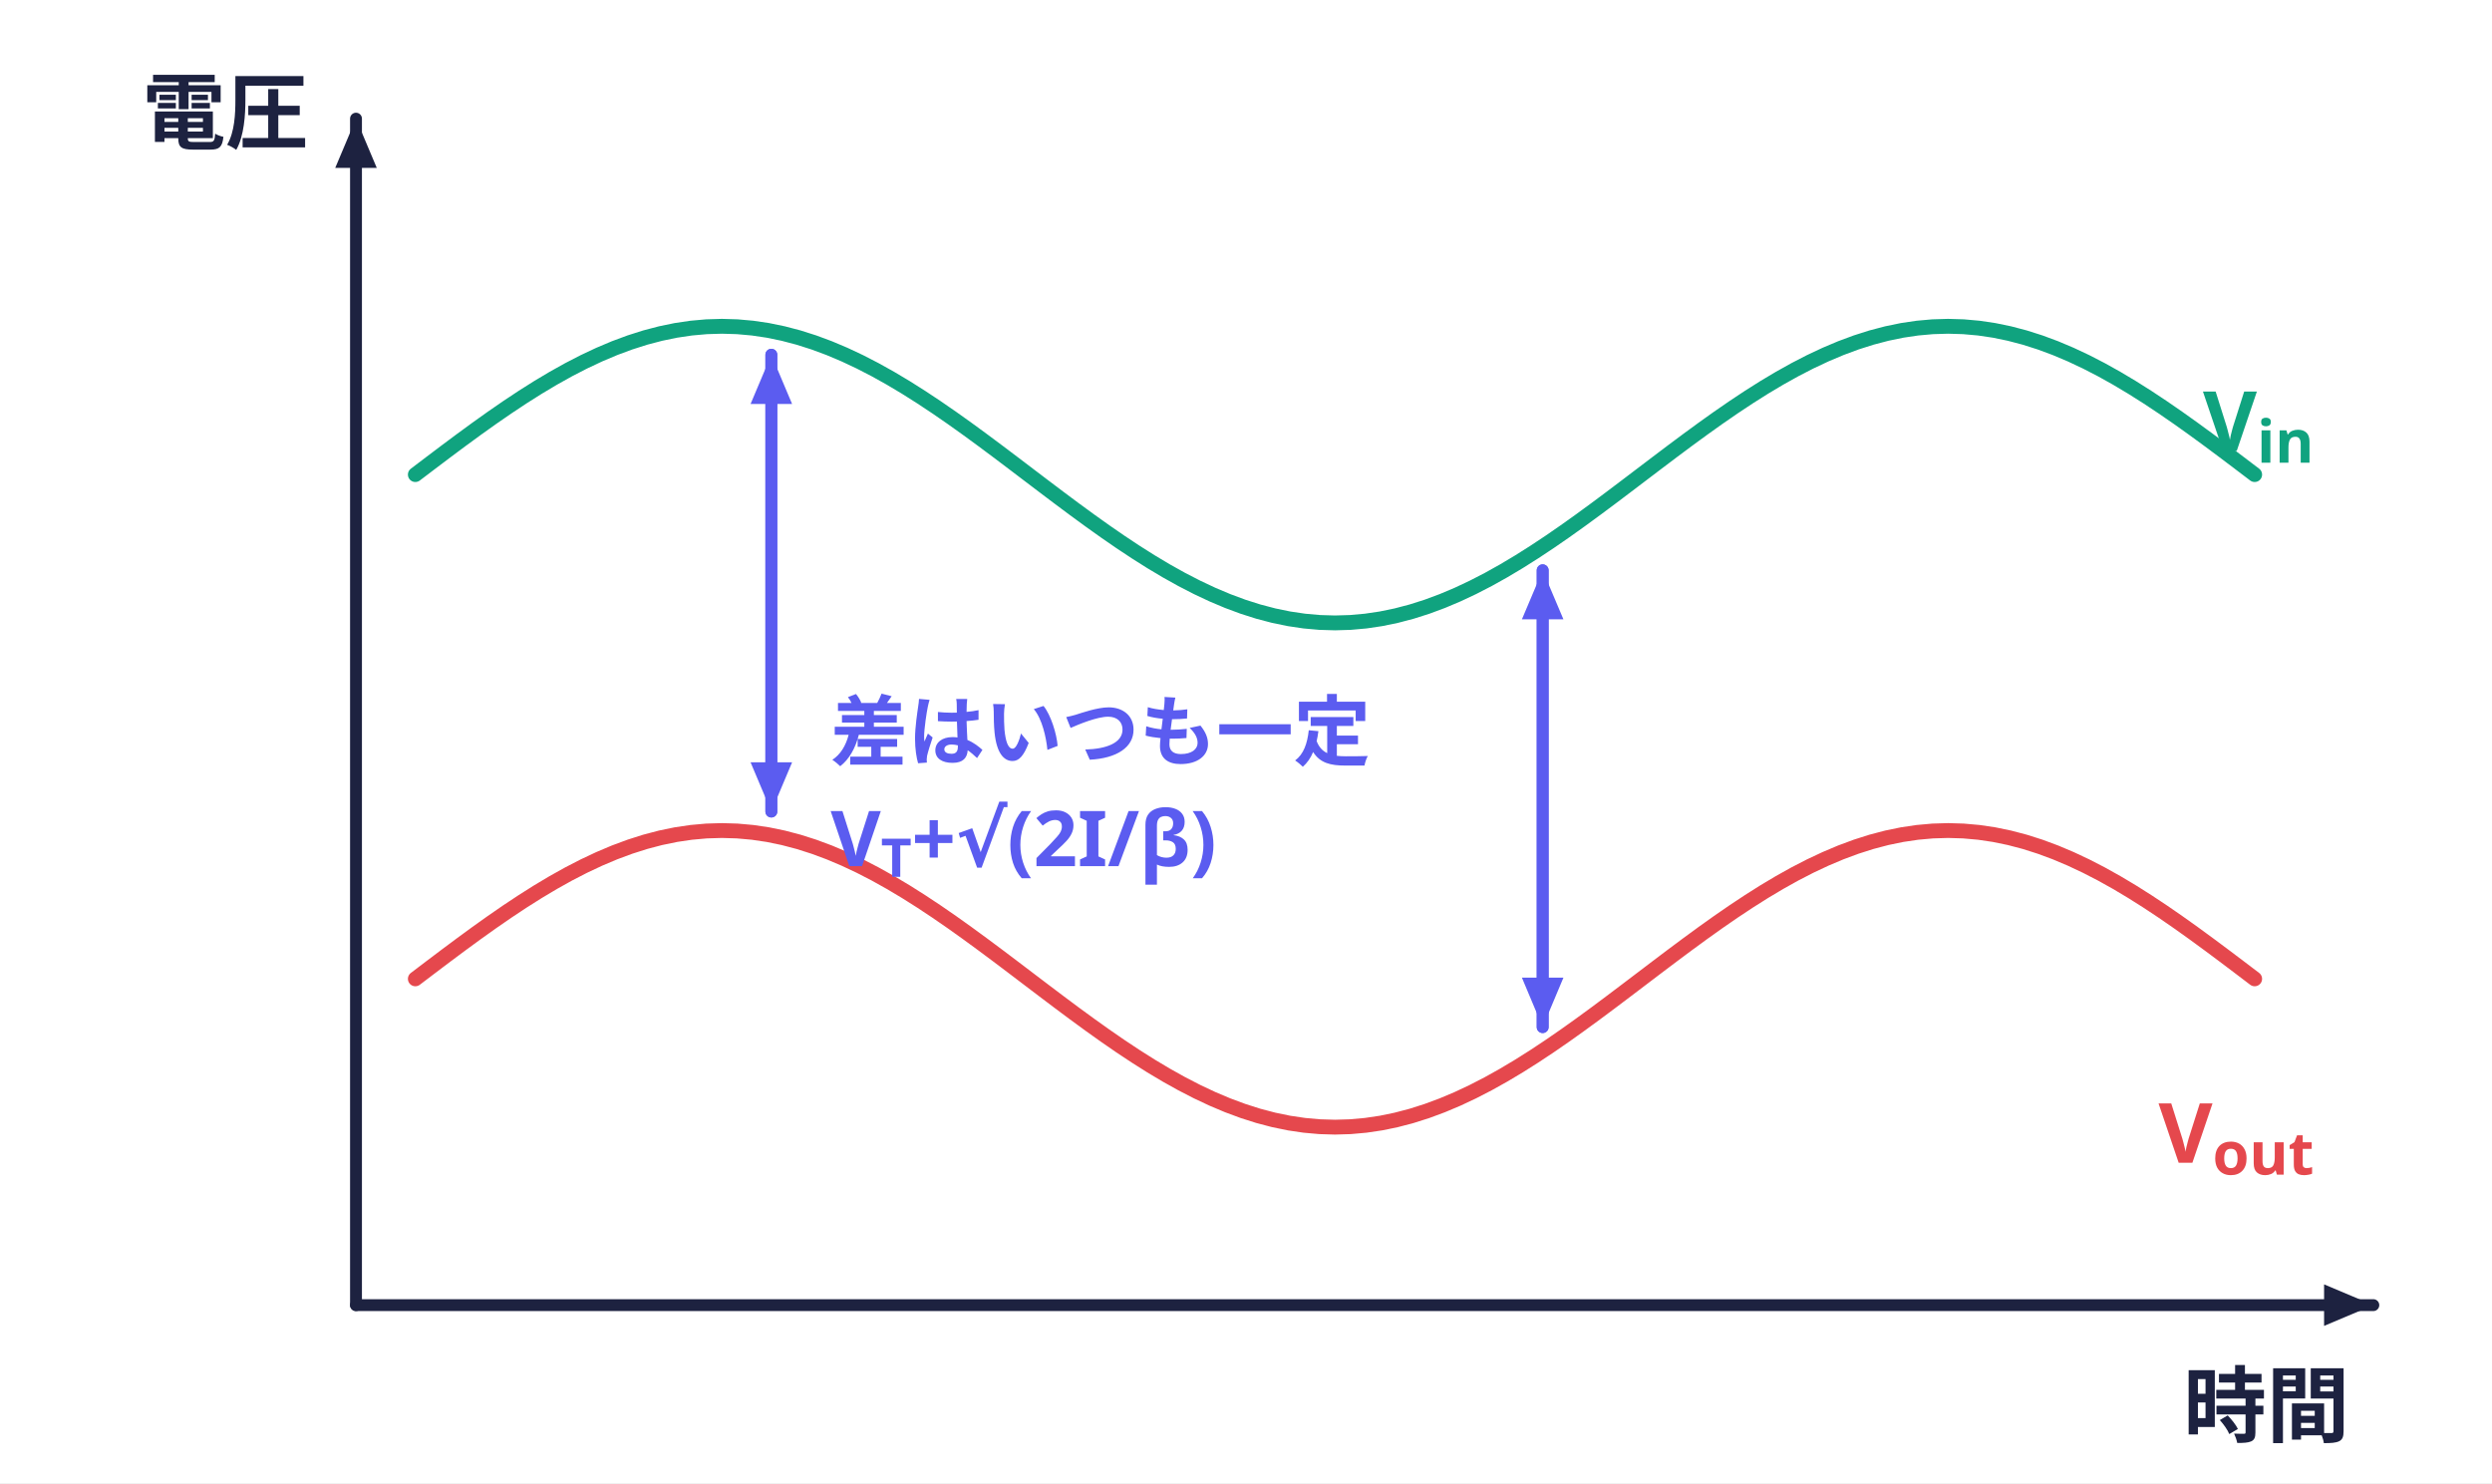
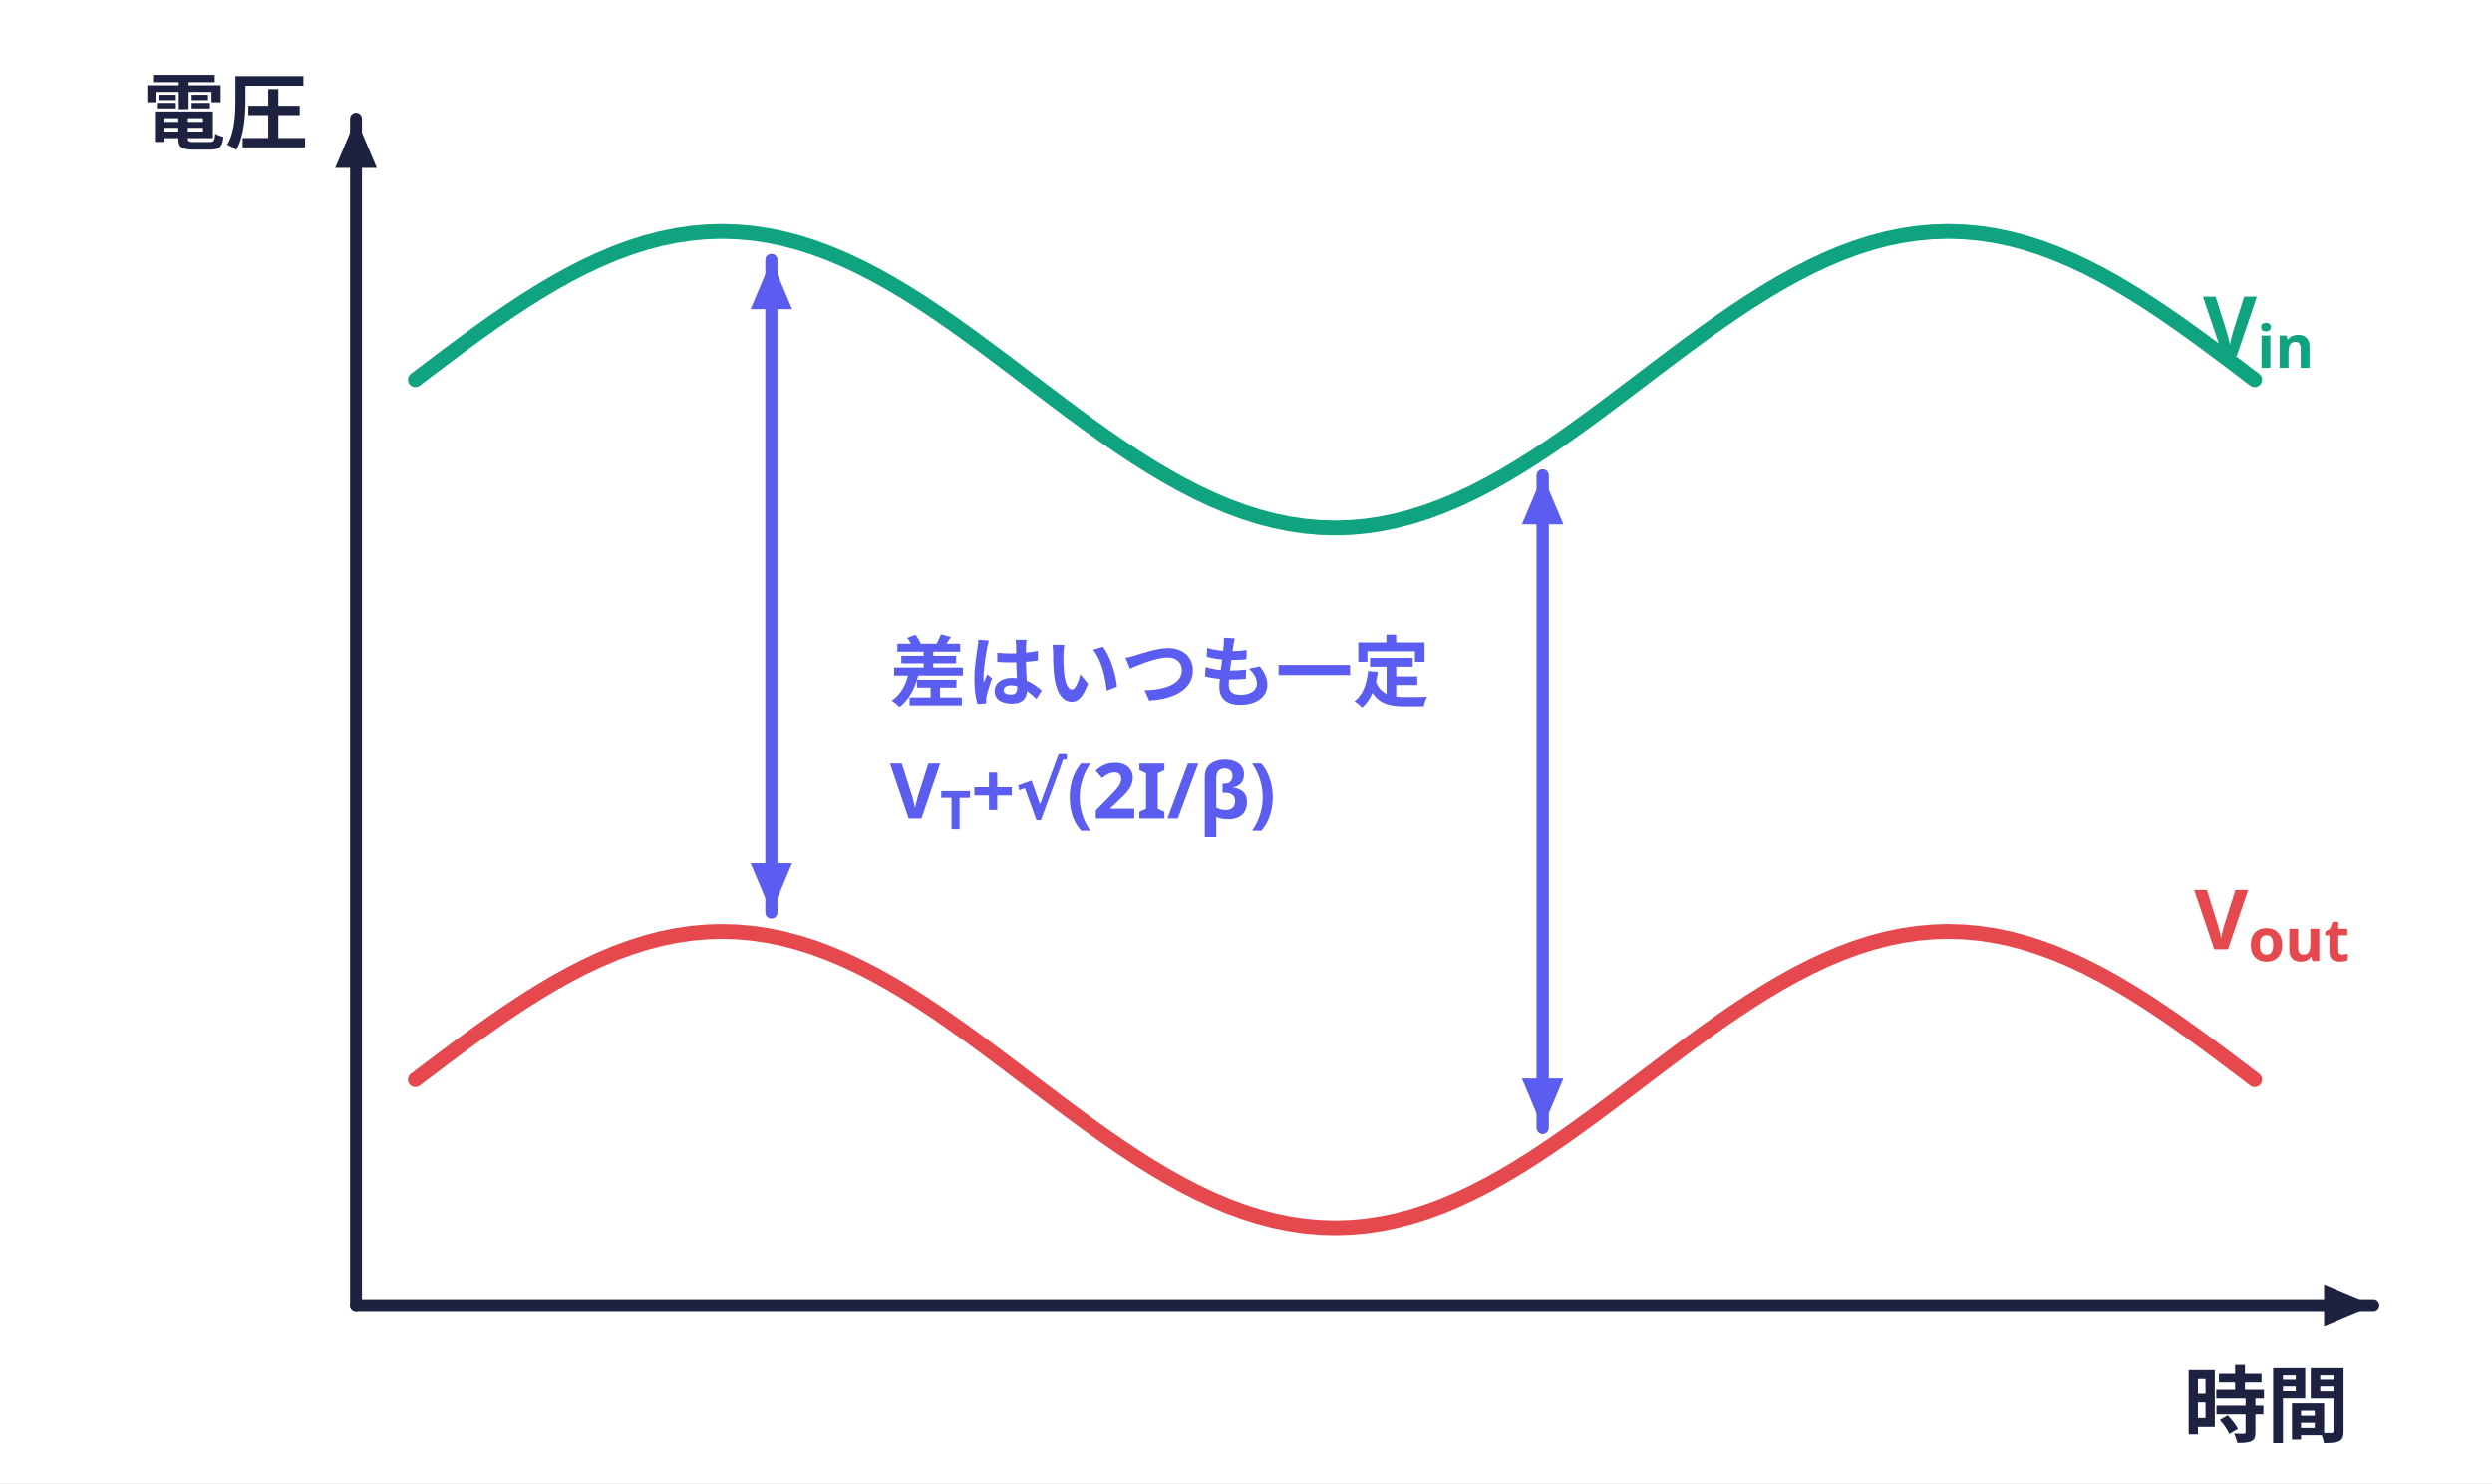
<svg xmlns="http://www.w3.org/2000/svg" viewBox="0 0 420 250" width="420" height="250">
  <rect width="420" height="250" fill="#fff" />
  <polyline points="60,220 400,220" fill="none" stroke="#1d2240" stroke-width="2" stroke-linejoin="round" stroke-linecap="round" />
  <polygon points="400,220 391.7,223.5 391.7,216.5" fill="#1d2240" />
  <polyline points="60,220 60,20" fill="none" stroke="#1d2240" stroke-width="2" stroke-linejoin="round" stroke-linecap="round" />
  <polygon points="60,20 63.5,28.3 56.5,28.3" fill="#1d2240" />
  <text x="396" y="242" text-anchor="end" font-size="14" fill="#1d2240" font-weight="600" font-family="Hiragino Sans, Noto Sans JP, sans-serif">時間</text>
  <text x="52" y="24" text-anchor="end" font-size="14" fill="#1d2240" font-weight="600" font-family="Hiragino Sans, Noto Sans JP, sans-serif">電圧</text>
  <text x="64" y="16" text-anchor="start" font-size="14" fill="#1d2240" font-weight="600" font-family="Hiragino Sans, Noto Sans JP, sans-serif" />
-   <polyline points="70.0,80.0 72.583,78.039 75.167,76.089 77.75,74.164 80.333,72.275 82.917,70.433 85.5,68.65 88.083,66.938 90.667,65.305 93.25,63.764 95.833,62.322 98.417,60.99 101.0,59.775 103.583,58.684 106.167,57.725 108.75,56.903 111.333,56.224 113.917,55.691 116.5,55.308 119.083,55.077 121.667,55.0 124.25,55.077 126.833,55.308 129.417,55.691 132.0,56.224 134.583,56.903 137.167,57.725 139.75,58.684 142.333,59.775 144.917,60.99 147.5,62.322 150.083,63.764 152.667,65.305 155.25,66.938 157.833,68.65 160.417,70.433 163.0,72.275 165.583,74.164 168.167,76.089 170.75,78.039 173.333,80.0 175.917,81.961 178.5,83.911 181.083,85.836 183.667,87.725 186.25,89.567 188.833,91.35 191.417,93.062 194.0,94.695 196.583,96.236 199.167,97.678 201.75,99.01 204.333,100.225 206.917,101.316 209.5,102.275 212.083,103.097 214.667,103.776 217.25,104.309 219.833,104.692 222.417,104.923 225.0,105.0 227.583,104.923 230.167,104.692 232.75,104.309 235.333,103.776 237.917,103.097 240.5,102.275 243.083,101.316 245.667,100.225 248.25,99.01 250.833,97.678 253.417,96.236 256.0,94.695 258.583,93.062 261.167,91.35 263.75,89.567 266.333,87.725 268.917,85.836 271.5,83.911 274.083,81.961 276.667,80.0 279.25,78.039 281.833,76.089 284.417,74.164 287.0,72.275 289.583,70.433 292.167,68.65 294.75,66.938 297.333,65.305 299.917,63.764 302.5,62.322 305.083,60.99 307.667,59.775 310.25,58.684 312.833,57.725 315.417,56.903 318.0,56.224 320.583,55.691 323.167,55.308 325.75,55.077 328.333,55.0 330.917,55.077 333.5,55.308 336.083,55.691 338.667,56.224 341.25,56.903 343.833,57.725 346.417,58.684 349.0,59.775 351.583,60.99 354.167,62.322 356.75,63.764 359.333,65.305 361.917,66.938 364.5,68.65 367.083,70.433 369.667,72.275 372.25,74.164 374.833,76.089 377.417,78.039 380.0,80" fill="none" stroke="#10a37f" stroke-width="2.5" stroke-linejoin="round" stroke-linecap="round" />
-   <polyline points="70.0,165.0 72.583,163.039 75.167,161.089 77.75,159.164 80.333,157.275 82.917,155.433 85.5,153.65 88.083,151.938 90.667,150.305 93.25,148.764 95.833,147.322 98.417,145.99 101.0,144.775 103.583,143.684 106.167,142.725 108.75,141.903 111.333,141.224 113.917,140.691 116.5,140.308 119.083,140.077 121.667,140.0 124.25,140.077 126.833,140.308 129.417,140.691 132.0,141.224 134.583,141.903 137.167,142.725 139.75,143.684 142.333,144.775 144.917,145.99 147.5,147.322 150.083,148.764 152.667,150.305 155.25,151.938 157.833,153.65 160.417,155.433 163.0,157.275 165.583,159.164 168.167,161.089 170.75,163.039 173.333,165.0 175.917,166.961 178.5,168.911 181.083,170.836 183.667,172.725 186.25,174.567 188.833,176.35 191.417,178.062 194.0,179.695 196.583,181.236 199.167,182.678 201.75,184.01 204.333,185.225 206.917,186.316 209.5,187.275 212.083,188.097 214.667,188.776 217.25,189.309 219.833,189.692 222.417,189.923 225.0,190.0 227.583,189.923 230.167,189.692 232.75,189.309 235.333,188.776 237.917,188.097 240.5,187.275 243.083,186.316 245.667,185.225 248.25,184.01 250.833,182.678 253.417,181.236 256.0,179.695 258.583,178.062 261.167,176.35 263.75,174.567 266.333,172.725 268.917,170.836 271.5,168.911 274.083,166.961 276.667,165.0 279.25,163.039 281.833,161.089 284.417,159.164 287.0,157.275 289.583,155.433 292.167,153.65 294.75,151.938 297.333,150.305 299.917,148.764 302.5,147.322 305.083,145.99 307.667,144.775 310.25,143.684 312.833,142.725 315.417,141.903 318.0,141.224 320.583,140.691 323.167,140.308 325.75,140.077 328.333,140.0 330.917,140.077 333.5,140.308 336.083,140.691 338.667,141.224 341.25,141.903 343.833,142.725 346.417,143.684 349.0,144.775 351.583,145.99 354.167,147.322 356.75,148.764 359.333,150.305 361.917,151.938 364.5,153.65 367.083,155.433 369.667,157.275 372.25,159.164 374.833,161.089 377.417,163.039 380.0,165.0" fill="none" stroke="#e5484d" stroke-width="2.5" stroke-linejoin="round" stroke-linecap="round" />
-   <text x="390" y="76" text-anchor="end" font-size="14" fill="#10a37f" font-weight="600" font-family="Hiragino Sans, Noto Sans JP, sans-serif">V<tspan baseline-shift="sub" font-size="10">in</tspan>
+   <polyline points="70.0,64.0 72.583,62.039 75.167,60.089 77.75,58.164 80.333,56.275 82.917,54.433 85.5,52.65 88.083,50.938 90.667,49.305 93.25,47.764 95.833,46.322 98.417,44.99 101.0,43.775 103.583,42.684 106.167,41.725 108.75,40.903 111.333,40.224 113.917,39.691 116.5,39.308 119.083,39.077 121.667,39.0 124.25,39.077 126.833,39.308 129.417,39.691 132.0,40.224 134.583,40.903 137.167,41.725 139.75,42.684 142.333,43.775 144.917,44.99 147.5,46.322 150.083,47.764 152.667,49.305 155.25,50.938 157.833,52.65 160.417,54.433 163.0,56.275 165.583,58.164 168.167,60.089 170.75,62.039 173.333,64.0 175.917,65.961 178.5,67.911 181.083,69.836 183.667,71.725 186.25,73.567 188.833,75.35 191.417,77.062 194.0,78.695 196.583,80.236 199.167,81.678 201.75,83.01 204.333,84.225 206.917,85.316 209.5,86.275 212.083,87.097 214.667,87.776 217.25,88.309 219.833,88.692 222.417,88.923 225.0,89.0 227.583,88.923 230.167,88.692 232.75,88.309 235.333,87.776 237.917,87.097 240.5,86.275 243.083,85.316 245.667,84.225 248.25,83.01 250.833,81.678 253.417,80.236 256.0,78.695 258.583,77.062 261.167,75.35 263.75,73.567 266.333,71.725 268.917,69.836 271.5,67.911 274.083,65.961 276.667,64.0 279.25,62.039 281.833,60.089 284.417,58.164 287.0,56.275 289.583,54.433 292.167,52.65 294.75,50.938 297.333,49.305 299.917,47.764 302.5,46.322 305.083,44.99 307.667,43.775 310.25,42.684 312.833,41.725 315.417,40.903 318.0,40.224 320.583,39.691 323.167,39.308 325.75,39.077 328.333,39.0 330.917,39.077 333.5,39.308 336.083,39.691 338.667,40.224 341.25,40.903 343.833,41.725 346.417,42.684 349.0,43.775 351.583,44.99 354.167,46.322 356.75,47.764 359.333,49.305 361.917,50.938 364.5,52.65 367.083,54.433 369.667,56.275 372.25,58.164 374.833,60.089 377.417,62.039 380.0,64" fill="none" stroke="#10a37f" stroke-width="2.5" stroke-linejoin="round" stroke-linecap="round" />
+   <polyline points="70.0,182.0 72.583,180.039 75.167,178.089 77.75,176.164 80.333,174.275 82.917,172.433 85.5,170.65 88.083,168.938 90.667,167.305 93.25,165.764 95.833,164.322 98.417,162.99 101.0,161.775 103.583,160.684 106.167,159.725 108.75,158.903 111.333,158.224 113.917,157.691 116.5,157.308 119.083,157.077 121.667,157.0 124.25,157.077 126.833,157.308 129.417,157.691 132.0,158.224 134.583,158.903 137.167,159.725 139.75,160.684 142.333,161.775 144.917,162.99 147.5,164.322 150.083,165.764 152.667,167.305 155.25,168.938 157.833,170.65 160.417,172.433 163.0,174.275 165.583,176.164 168.167,178.089 170.75,180.039 173.333,182.0 175.917,183.961 178.5,185.911 181.083,187.836 183.667,189.725 186.25,191.567 188.833,193.35 191.417,195.062 194.0,196.695 196.583,198.236 199.167,199.678 201.75,201.01 204.333,202.225 206.917,203.316 209.5,204.275 212.083,205.097 214.667,205.776 217.25,206.309 219.833,206.692 222.417,206.923 225.0,207.0 227.583,206.923 230.167,206.692 232.75,206.309 235.333,205.776 237.917,205.097 240.5,204.275 243.083,203.316 245.667,202.225 248.25,201.01 250.833,199.678 253.417,198.236 256.0,196.695 258.583,195.062 261.167,193.35 263.75,191.567 266.333,189.725 268.917,187.836 271.5,185.911 274.083,183.961 276.667,182.0 279.25,180.039 281.833,178.089 284.417,176.164 287.0,174.275 289.583,172.433 292.167,170.65 294.75,168.938 297.333,167.305 299.917,165.764 302.5,164.322 305.083,162.99 307.667,161.775 310.25,160.684 312.833,159.725 315.417,158.903 318.0,158.224 320.583,157.691 323.167,157.308 325.75,157.077 328.333,157.0 330.917,157.077 333.5,157.308 336.083,157.691 338.667,158.224 341.25,158.903 343.833,159.725 346.417,160.684 349.0,161.775 351.583,162.99 354.167,164.322 356.75,165.764 359.333,167.305 361.917,168.938 364.5,170.65 367.083,172.433 369.667,174.275 372.25,176.164 374.833,178.089 377.417,180.039 380.0,182.0" fill="none" stroke="#e5484d" stroke-width="2.5" stroke-linejoin="round" stroke-linecap="round" />
+   <text x="390" y="60" text-anchor="end" font-size="14" fill="#10a37f" font-weight="600" font-family="Hiragino Sans, Noto Sans JP, sans-serif">V<tspan baseline-shift="sub" font-size="10">in</tspan>
  </text>
-   <text x="390" y="196" text-anchor="end" font-size="14" fill="#e5484d" font-weight="600" font-family="Hiragino Sans, Noto Sans JP, sans-serif">V<tspan baseline-shift="sub" font-size="10">out</tspan>
+   <text x="396" y="160" text-anchor="end" font-size="14" fill="#e5484d" font-weight="600" font-family="Hiragino Sans, Noto Sans JP, sans-serif">V<tspan baseline-shift="sub" font-size="10">out</tspan>
  </text>
-   <polyline points="130,59.798 130,136.798" fill="none" stroke="#5b5cf0" stroke-width="2" stroke-linejoin="round" stroke-linecap="round" />
-   <polygon points="130,136.798 126.5,128.5 133.5,128.5" fill="#5b5cf0" />
-   <polyline points="130,136.798 130,59.798" fill="none" stroke="#5b5cf0" stroke-width="2" stroke-linejoin="round" stroke-linecap="round" />
-   <polygon points="130,59.798 133.5,68.1 126.5,68.1" fill="#5b5cf0" />
-   <polyline points="260,96.133 260,173.133" fill="none" stroke="#5b5cf0" stroke-width="2" stroke-linejoin="round" stroke-linecap="round" />
-   <polygon points="260,173.133 256.5,164.8 263.5,164.8" fill="#5b5cf0" />
-   <polyline points="260,173.133 260,96.133" fill="none" stroke="#5b5cf0" stroke-width="2" stroke-linejoin="round" stroke-linecap="round" />
-   <polygon points="260,96.133 263.5,104.4 256.5,104.4" fill="#5b5cf0" />
-   <text x="140" y="128" text-anchor="start" font-size="13" fill="#5b5cf0" font-weight="600" font-family="Hiragino Sans, Noto Sans JP, sans-serif">差はいつも一定</text>
-   <text x="140" y="146" text-anchor="start" font-size="13" fill="#5b5cf0" font-weight="600" font-family="Hiragino Sans, Noto Sans JP, sans-serif">V<tspan baseline-shift="sub" font-size="9">T</tspan>+√(2I/β)</text>
+   <polyline points="130,43.798 130,153.798" fill="none" stroke="#5b5cf0" stroke-width="2" stroke-linejoin="round" stroke-linecap="round" />
+   <polygon points="130,153.798 126.5,145.5 133.5,145.5" fill="#5b5cf0" />
+   <polyline points="130,153.798 130,43.798" fill="none" stroke="#5b5cf0" stroke-width="2" stroke-linejoin="round" stroke-linecap="round" />
+   <polygon points="130,43.798 133.5,52.1 126.5,52.1" fill="#5b5cf0" />
+   <polyline points="260,80.133 260,190.133" fill="none" stroke="#5b5cf0" stroke-width="2" stroke-linejoin="round" stroke-linecap="round" />
+   <polygon points="260,190.133 256.5,181.8 263.5,181.8" fill="#5b5cf0" />
+   <polyline points="260,190.133 260,80.133" fill="none" stroke="#5b5cf0" stroke-width="2" stroke-linejoin="round" stroke-linecap="round" />
+   <polygon points="260,80.133 263.5,88.4 256.5,88.4" fill="#5b5cf0" />
+   <text x="150" y="118" text-anchor="start" font-size="13" fill="#5b5cf0" font-weight="600" font-family="Hiragino Sans, Noto Sans JP, sans-serif">差はいつも一定</text>
+   <text x="150" y="138" text-anchor="start" font-size="13" fill="#5b5cf0" font-weight="600" font-family="Hiragino Sans, Noto Sans JP, sans-serif">V<tspan baseline-shift="sub" font-size="9">T</tspan>+√(2I/β)</text>
</svg>
